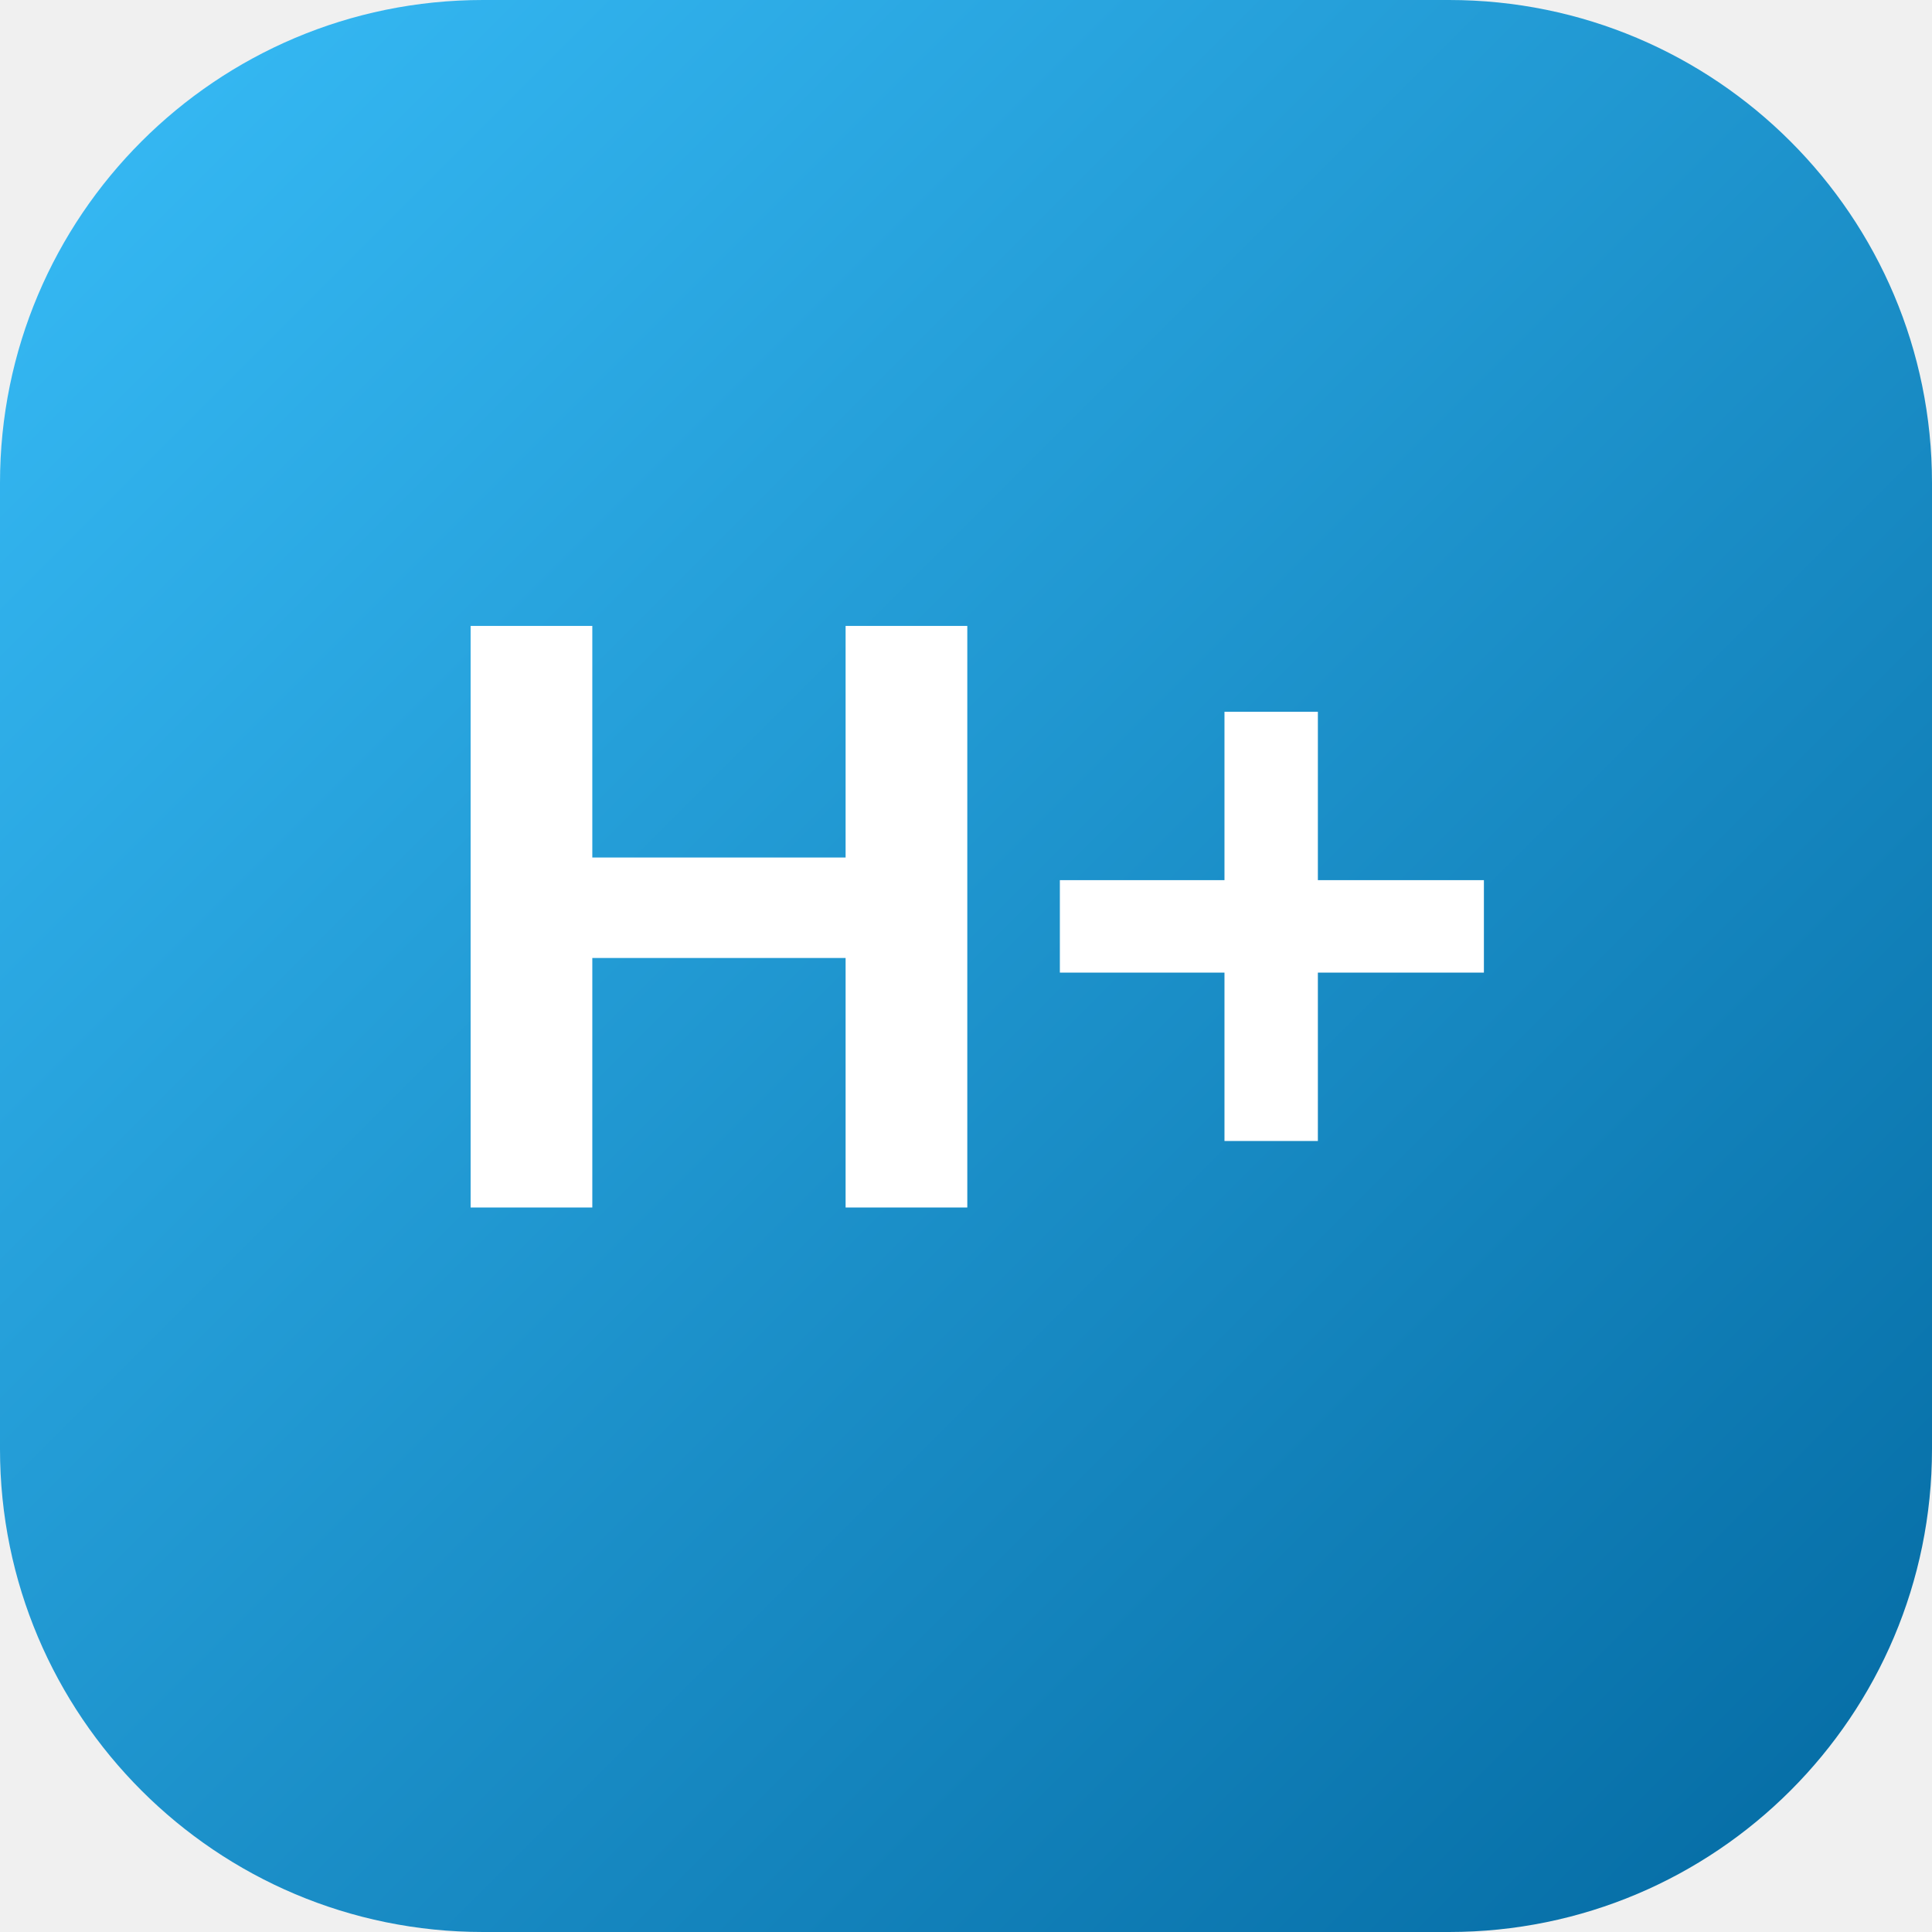
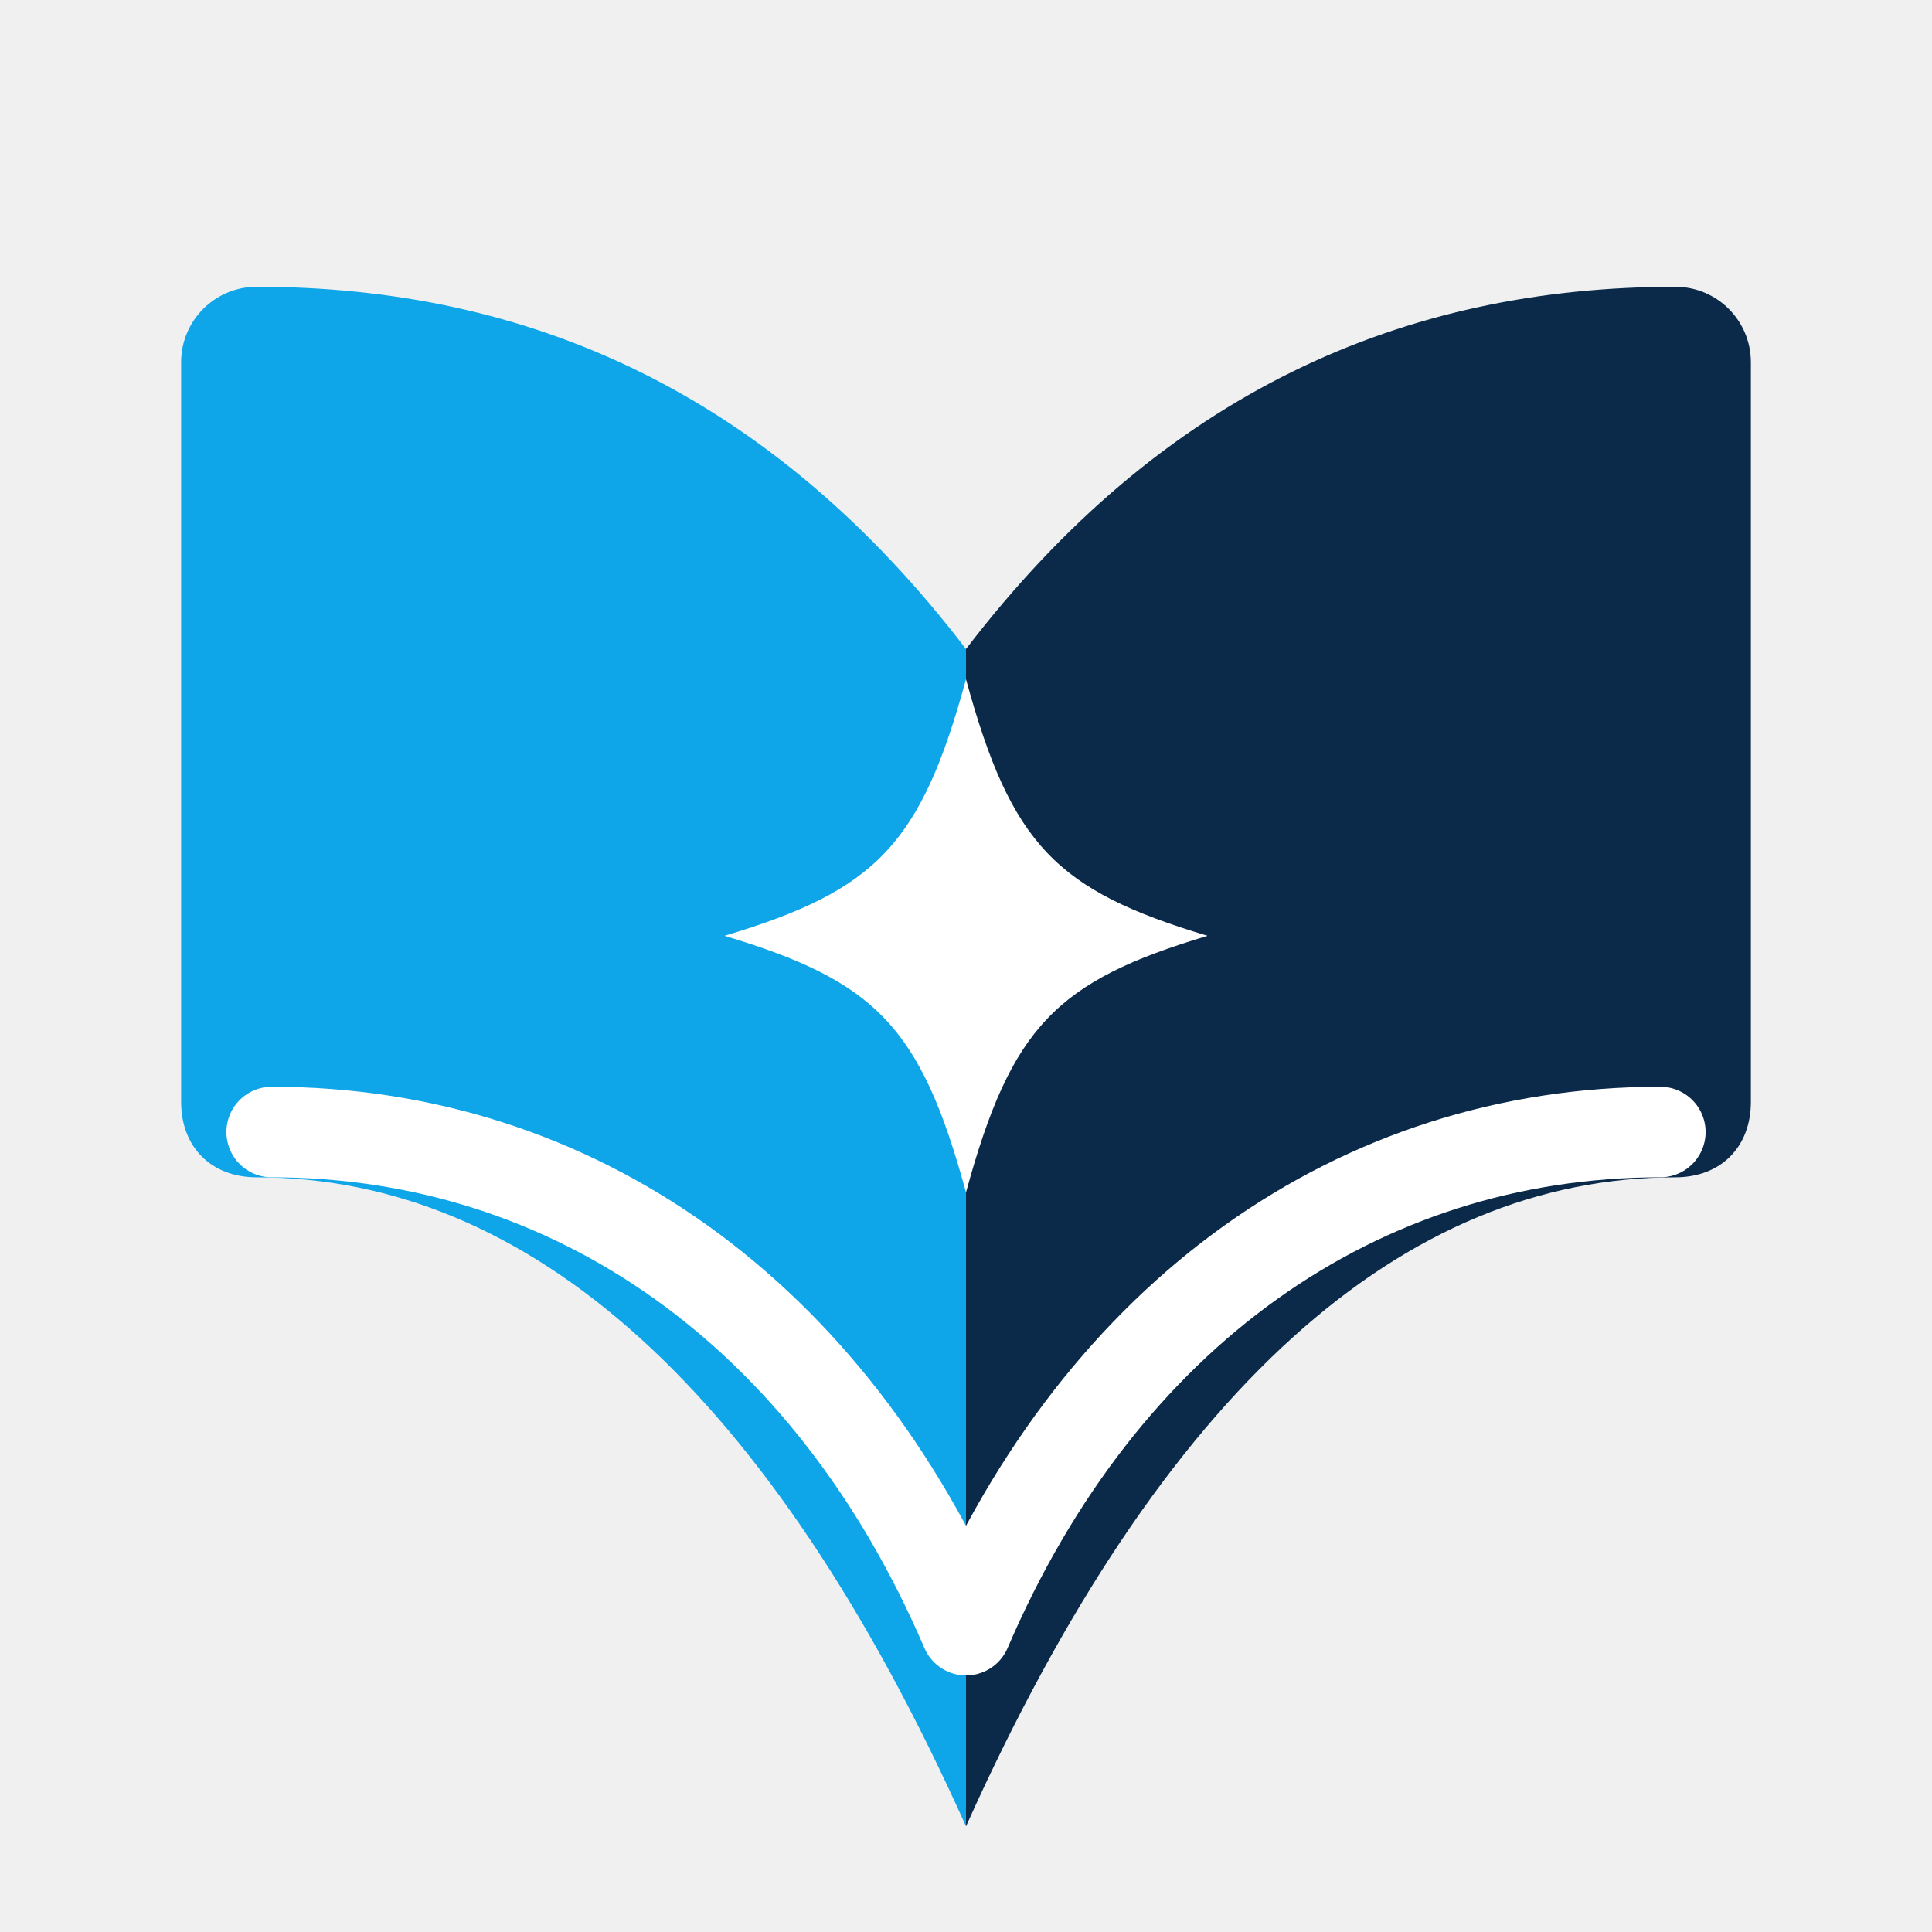
- <svg xmlns="http://www.w3.org/2000/svg" viewBox="0 0 64 64">
-   <defs>
-     <linearGradient id="g" x1="0" x2="1" y1="0" y2="1">
-       <stop stop-color="#38bdf8" />
-       <stop offset="1" stop-color="#0369a1" />
-     </linearGradient>
-   </defs>
-   <rect width="64" height="64" rx="16" fill="url(#g)" />
-   <text x="32" y="40" text-anchor="middle" font-family="Arial,sans-serif" font-size="28" font-weight="800" fill="white">H+</text>
+ <svg xmlns="http://www.w3.org/2000/svg" viewBox="0 0 128 128" role="img" aria-label="UKOM Health Pro">
+   <path fill="#0ea5e9" d="M64 43C51 26 35 19 17 19a5 5 0 0 0-5 5v49c0 3 2 5 5 5 18 0 34 14 47 43V43Z" />
+   <path fill="#0b2a4a" d="M64 43c13-17 29-24 47-24a5 5 0 0 1 5 5v49c0 3-2 5-5 5-18 0-34 14-47 43V43Z" />
+   <path fill="none" stroke="#fff" stroke-linecap="round" stroke-width="6" d="M18 75c20 0 37 12 46 33m46-33c-20 0-37 12-46 33" />
+   <path fill="#fff" d="M64 45c3 11 6 14 16 17-10 3-13 6-16 17-3-11-6-14-16-17 10-3 13-6 16-17Z" />
</svg>
